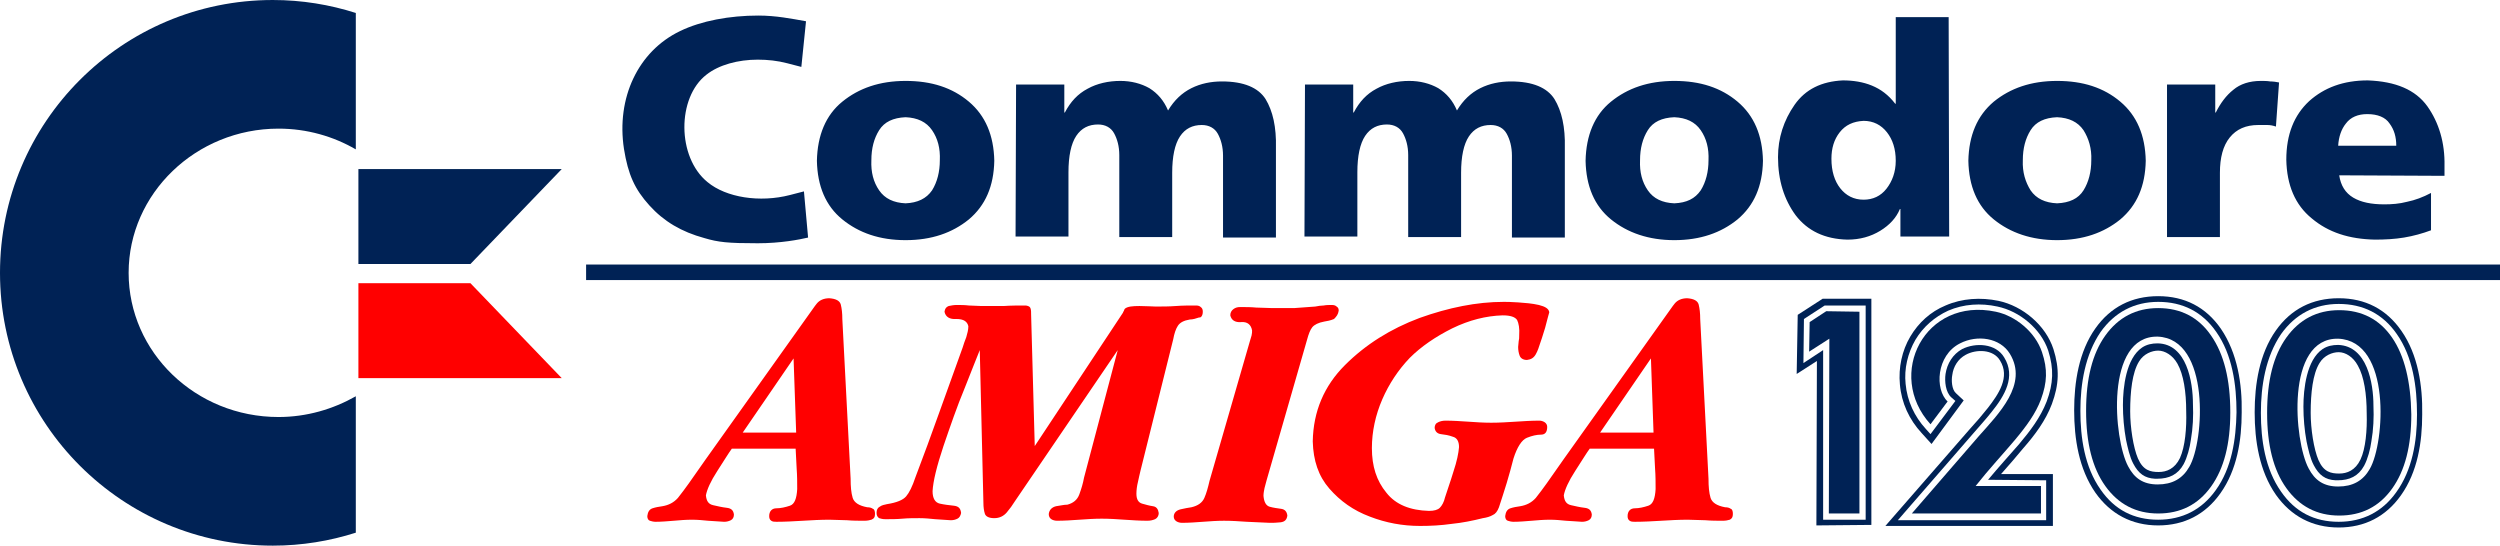
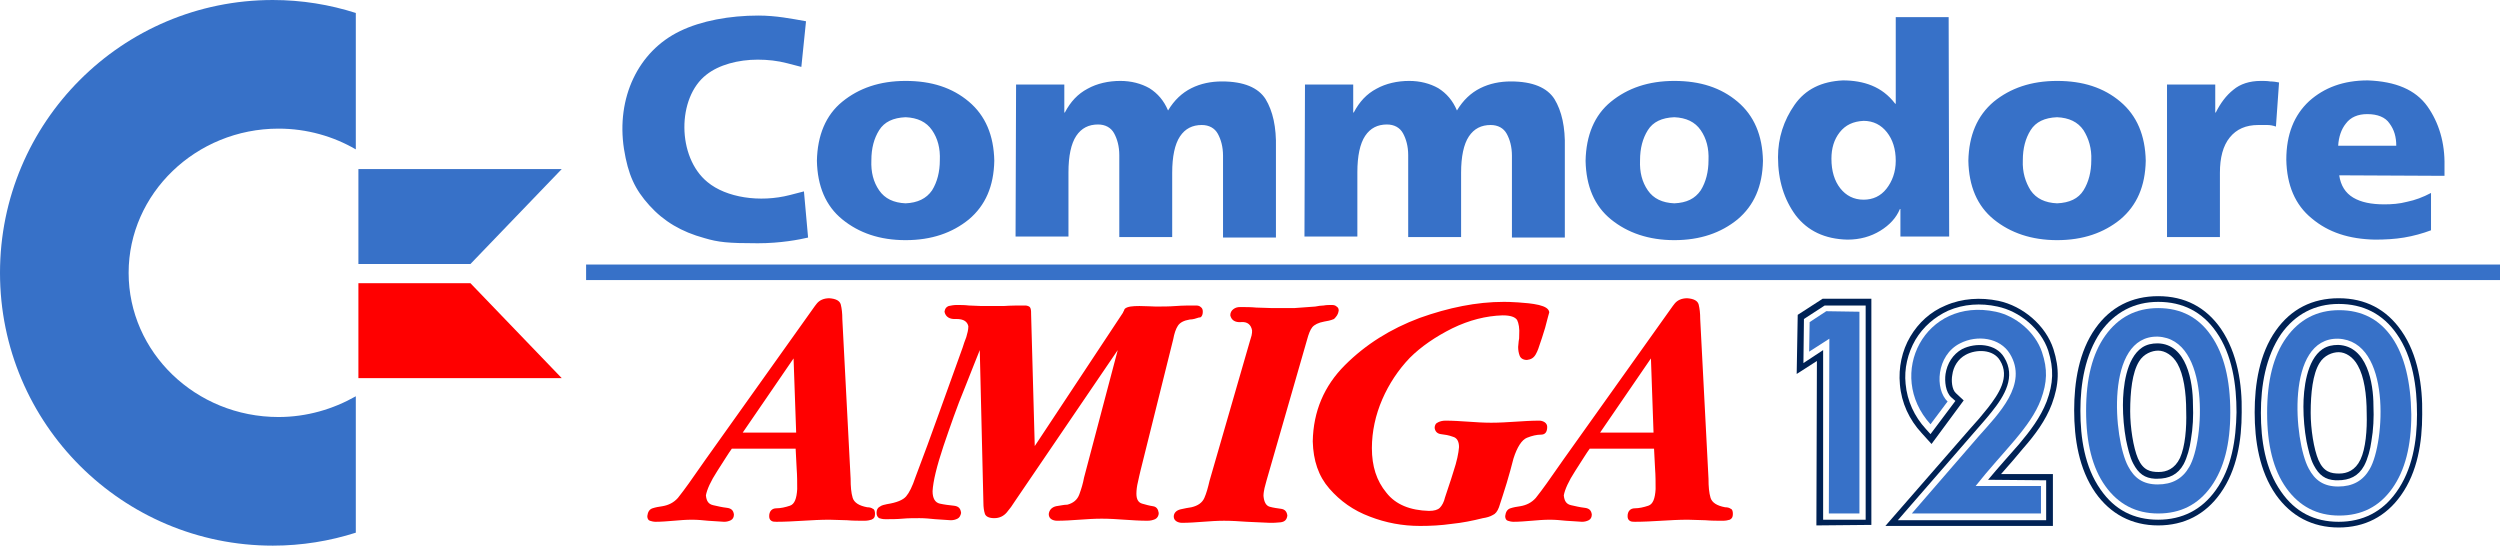
<svg xmlns="http://www.w3.org/2000/svg" viewBox="-64 344.8 601.131 131.201" xml:space="preserve" width="601.131" height="131.201">
-   <path d="M-11.4 344.8c-29.1 0-52.6 23.6-52.6 52.6 0 29.1 23.6 52.6 52.6 52.6 5.6 0 11-.9 16-2.5v-26.3c-4.4 2.5-9.5 4-14.9 4-16 0-28.9-12.5-28.9-27.8s13-27.8 28.9-27.8c5.5 0 10.6 1.5 14.9 4v-26.3c-5-1.6-10.4-2.5-16-2.5zM26.7 395.7H5.1v-18.3h39.2z" style="fill:#025" transform="matrix(1.24716 0 0 1.24716 15.818 -85.22)" />
+   <path d="M-11.4 344.8c-29.1 0-52.6 23.6-52.6 52.6 0 29.1 23.6 52.6 52.6 52.6 5.6 0 11-.9 16-2.5v-26.3c-4.4 2.5-9.5 4-14.9 4-16 0-28.9-12.5-28.9-27.8s13-27.8 28.9-27.8c5.5 0 10.6 1.5 14.9 4v-26.3c-5-1.6-10.4-2.5-16-2.5zM26.7 395.7H5.1v-18.3h39.2z" style="fill:#3771c8" transform="matrix(1.24716 0 0 1.24716 15.818 -85.22)" />
  <path style="fill:red" d="M26.7 399.4H5.1v18.3h39.2z" transform="matrix(1.24716 0 0 1.24716 15.818 -85.22)" />
-   <path d="M110.6 391.1c5 0 9-1.4 12.2-4 3.2-2.7 4.8-6.4 4.9-11.3-.1-4.9-1.7-8.7-4.9-11.4-3.2-2.7-7.2-4-12.2-4-5 0-9 1.4-12.2 4-3.2 2.6-4.8 6.5-4.9 11.4.1 4.9 1.7 8.7 4.9 11.3 3.2 2.6 7.2 4 12.2 4zm0-7.1c-2.3-.1-4-.9-5.1-2.5-1.1-1.6-1.6-3.5-1.5-5.8 0-2.3.5-4.2 1.5-5.8 1-1.6 2.7-2.4 5.1-2.5 2.3.1 4 .9 5.1 2.5 1.1 1.6 1.6 3.5 1.5 5.8 0 2.2-.5 4.2-1.5 5.8-1.1 1.6-2.8 2.4-5.1 2.5zM131.8 390.4H142V378c0-3.1.5-5.5 1.5-7s2.4-2.2 4.2-2.2c1.4 0 2.5.6 3.1 1.7.6 1.1 1 2.5 1 4.2v15.8H162v-12.4c0-3.1.5-5.5 1.5-7s2.4-2.2 4.2-2.2c1.4 0 2.5.6 3.1 1.7.6 1.1 1 2.5 1 4.2v15.8H182v-17.3c.1-4-.6-7.1-2-9.4-1.4-2.2-4.2-3.4-8.4-3.4-2.1 0-4.1.4-5.9 1.3-1.8.9-3.3 2.3-4.5 4.3-.8-1.9-2-3.3-3.6-4.3-1.6-.9-3.5-1.4-5.6-1.4-2.3 0-4.5.5-6.3 1.5-1.9 1-3.3 2.5-4.4 4.6h-.1v-5.4h-9.3zM187.5 390.4h10.2V378c0-3.1.5-5.5 1.5-7s2.4-2.2 4.2-2.2c1.4 0 2.5.6 3.1 1.7.6 1.1 1 2.5 1 4.2v15.8h10.2v-12.4c0-3.1.5-5.5 1.5-7s2.4-2.2 4.2-2.2c1.4 0 2.5.6 3.1 1.7.6 1.1 1 2.5 1 4.2v15.8h10.2v-17.3c.1-4-.6-7.1-2-9.4-1.4-2.2-4.2-3.4-8.4-3.4-2.1 0-4.1.4-5.9 1.3-1.8.9-3.3 2.3-4.5 4.3-.8-1.9-2-3.3-3.6-4.3-1.6-.9-3.5-1.4-5.6-1.4-2.3 0-4.5.5-6.3 1.5-1.9 1-3.3 2.5-4.4 4.6h-.1v-5.4h-9.3zM258.8 391.1c5 0 9-1.4 12.2-4 3.2-2.7 4.8-6.4 4.9-11.3-.1-4.9-1.7-8.7-4.9-11.4-3.2-2.7-7.2-4-12.2-4-5 0-9 1.4-12.2 4-3.2 2.6-4.8 6.5-4.9 11.4.1 4.9 1.7 8.7 4.9 11.3 3.2 2.6 7.3 4 12.2 4zm0-7.1c-2.3-.1-4-.9-5.1-2.5-1.1-1.6-1.6-3.5-1.5-5.8 0-2.3.5-4.2 1.5-5.8 1-1.6 2.7-2.4 5.1-2.5 2.3.1 4 .9 5.1 2.5 1.1 1.6 1.6 3.5 1.5 5.8 0 2.2-.5 4.2-1.5 5.8-1.1 1.6-2.7 2.4-5.1 2.5zM311.7 348.1h-10.2v16.7h-.1c-1.3-1.7-2.8-2.8-4.5-3.5-1.7-.7-3.6-1-5.6-1-4.1.2-7.2 1.7-9.3 4.7-2.1 3-3.2 6.4-3.2 10.1 0 4.5 1.2 8.2 3.4 11.2 2.3 3 5.6 4.6 10 4.7 2.4 0 4.5-.6 6.3-1.7 1.8-1.1 3.1-2.5 3.8-4.2h.1v5.3h9.4zm-22.6 27.3c0-2 .5-3.7 1.6-5.1 1.1-1.4 2.6-2.1 4.6-2.2 1.9 0 3.4.8 4.5 2.2 1.1 1.4 1.7 3.2 1.7 5.5 0 2.2-.7 4-1.8 5.4-1.1 1.4-2.6 2.1-4.4 2.1-1.9 0-3.4-.8-4.5-2.2-1.1-1.4-1.7-3.3-1.7-5.7zM332.6 391.1c5 0 9-1.4 12.2-4 3.2-2.7 4.8-6.4 4.9-11.3-.1-4.9-1.7-8.7-4.9-11.4-3.2-2.7-7.2-4-12.2-4-5 0-9 1.4-12.2 4-3.2 2.7-4.8 6.5-4.9 11.4.1 4.9 1.7 8.7 4.9 11.3 3.2 2.6 7.3 4 12.2 4zm0-7.1c-2.3-.1-4-.9-5.1-2.5-1-1.6-1.6-3.5-1.5-5.8 0-2.3.5-4.2 1.5-5.8 1-1.6 2.7-2.4 5.1-2.5 2.3.1 4 .9 5.1 2.5 1 1.6 1.6 3.5 1.5 5.8 0 2.2-.5 4.2-1.5 5.8-1 1.6-2.7 2.4-5.1 2.5zM375.4 360.7c-.5-.1-1.1-.2-1.7-.2-.6-.1-1.2-.1-1.8-.1-2.2 0-4 .6-5.3 1.7-1.4 1.1-2.5 2.6-3.4 4.4h-.1v-5.4h-9.3v29.4H364v-12.4c0-2.9.6-5.2 1.9-6.8 1.3-1.6 3.1-2.4 5.5-2.4h1.7c.6 0 1.1.1 1.7.3zM407.3 378.7v-1.9c.1-4.5-1.1-8.4-3.3-11.5-2.3-3.2-6.1-4.8-11.5-5-4.7 0-8.4 1.4-11.3 4-2.9 2.7-4.4 6.4-4.4 11.3.1 4.9 1.7 8.7 4.9 11.3 3.2 2.7 7.2 4 12.2 4.1 1.9 0 3.8-.1 5.6-.4 1.8-.3 3.6-.8 5.2-1.4V382c-1.5.8-3.1 1.4-4.6 1.7-1.5.4-3 .5-4.4.5-2.5 0-4.5-.4-6-1.3s-2.4-2.3-2.7-4.3zm-20.5-5.8c.1-1.7.6-3.2 1.5-4.3.9-1.2 2.3-1.8 4.1-1.8 2 0 3.5.6 4.3 1.8.9 1.2 1.3 2.6 1.3 4.3zM71.8 390.7c-4.4-1.2-7.8-3.2-10.6-6.3-2.8-3.1-4.1-5.9-4.9-10.9-1.5-9.8 2.7-18.8 10.8-22.7 4.1-2 9.6-3 15.1-3 3.4 0 6.4.6 9.2 1.1l-.9 8.8s-.7-.2-2.7-.7c-1.9-.5-3.8-.7-5.7-.7-3.8 0-7.5 1-9.9 2.9-5.7 4.4-5.7 15.9.2 20.7 3.6 3 10.1 4 15.9 2.5l2.7-.7.8 8.9c-1.7.4-5.3 1.1-9.7 1.1-5.8 0-7.6-.2-10.3-1zM49 395.8h369v3H49z" style="fill:#025" transform="matrix(1.24716 0 0 1.24716 15.818 -85.22)" />
+   <path d="M110.6 391.1c5 0 9-1.4 12.2-4 3.2-2.7 4.8-6.4 4.9-11.3-.1-4.9-1.7-8.7-4.9-11.4-3.2-2.7-7.2-4-12.2-4-5 0-9 1.4-12.2 4-3.2 2.6-4.8 6.5-4.9 11.4.1 4.9 1.7 8.7 4.9 11.3 3.2 2.6 7.2 4 12.2 4zm0-7.1c-2.3-.1-4-.9-5.1-2.5-1.1-1.6-1.6-3.5-1.5-5.8 0-2.3.5-4.2 1.5-5.8 1-1.6 2.7-2.4 5.1-2.5 2.3.1 4 .9 5.1 2.5 1.1 1.6 1.6 3.5 1.5 5.8 0 2.2-.5 4.2-1.5 5.8-1.1 1.6-2.8 2.4-5.1 2.5zM131.8 390.4H142V378c0-3.1.5-5.5 1.5-7s2.4-2.2 4.2-2.2c1.4 0 2.5.6 3.1 1.7.6 1.1 1 2.5 1 4.2v15.8H162v-12.4c0-3.1.5-5.5 1.5-7s2.4-2.2 4.2-2.2c1.4 0 2.5.6 3.1 1.7.6 1.1 1 2.5 1 4.2v15.8H182v-17.3c.1-4-.6-7.1-2-9.4-1.4-2.2-4.2-3.4-8.4-3.4-2.1 0-4.1.4-5.9 1.3-1.8.9-3.3 2.3-4.5 4.3-.8-1.9-2-3.3-3.6-4.3-1.6-.9-3.5-1.4-5.6-1.4-2.3 0-4.5.5-6.3 1.5-1.9 1-3.3 2.5-4.4 4.6h-.1v-5.4h-9.3zM187.5 390.4h10.2V378c0-3.1.5-5.5 1.5-7s2.4-2.2 4.2-2.2c1.4 0 2.5.6 3.1 1.7.6 1.1 1 2.5 1 4.2v15.8h10.2v-12.4c0-3.1.5-5.5 1.5-7s2.4-2.2 4.2-2.2c1.4 0 2.5.6 3.1 1.7.6 1.1 1 2.5 1 4.2v15.8h10.2v-17.3c.1-4-.6-7.1-2-9.4-1.4-2.2-4.2-3.4-8.4-3.4-2.1 0-4.1.4-5.9 1.3-1.8.9-3.3 2.3-4.5 4.3-.8-1.9-2-3.3-3.6-4.3-1.6-.9-3.5-1.4-5.6-1.4-2.3 0-4.5.5-6.3 1.5-1.9 1-3.3 2.5-4.4 4.6h-.1v-5.4h-9.3zM258.8 391.1c5 0 9-1.4 12.2-4 3.2-2.7 4.8-6.4 4.9-11.3-.1-4.9-1.7-8.7-4.9-11.4-3.2-2.7-7.2-4-12.2-4-5 0-9 1.4-12.2 4-3.2 2.6-4.8 6.5-4.9 11.4.1 4.9 1.7 8.7 4.9 11.3 3.2 2.6 7.3 4 12.2 4zm0-7.1c-2.3-.1-4-.9-5.1-2.5-1.1-1.6-1.6-3.5-1.5-5.8 0-2.3.5-4.2 1.5-5.8 1-1.6 2.7-2.4 5.1-2.5 2.3.1 4 .9 5.1 2.5 1.1 1.6 1.6 3.5 1.5 5.8 0 2.2-.5 4.2-1.5 5.8-1.1 1.6-2.7 2.4-5.1 2.5zM311.7 348.1h-10.2v16.7h-.1c-1.3-1.7-2.8-2.8-4.5-3.5-1.7-.7-3.6-1-5.6-1-4.1.2-7.2 1.7-9.3 4.7-2.1 3-3.2 6.4-3.2 10.1 0 4.5 1.2 8.2 3.4 11.2 2.3 3 5.6 4.6 10 4.7 2.4 0 4.5-.6 6.3-1.7 1.8-1.1 3.1-2.5 3.8-4.2h.1v5.3h9.4zm-22.6 27.3c0-2 .5-3.7 1.6-5.1 1.1-1.4 2.6-2.1 4.6-2.2 1.9 0 3.4.8 4.5 2.2 1.1 1.4 1.7 3.2 1.7 5.5 0 2.2-.7 4-1.8 5.4-1.1 1.4-2.6 2.1-4.4 2.1-1.9 0-3.4-.8-4.5-2.2-1.1-1.4-1.7-3.3-1.7-5.7zM332.6 391.1c5 0 9-1.4 12.2-4 3.2-2.7 4.8-6.4 4.9-11.3-.1-4.9-1.7-8.7-4.9-11.4-3.2-2.7-7.2-4-12.2-4-5 0-9 1.4-12.2 4-3.2 2.7-4.8 6.5-4.9 11.4.1 4.9 1.7 8.7 4.9 11.3 3.2 2.6 7.3 4 12.2 4zm0-7.1c-2.3-.1-4-.9-5.1-2.5-1-1.6-1.6-3.5-1.5-5.8 0-2.3.5-4.2 1.5-5.8 1-1.6 2.7-2.4 5.1-2.5 2.3.1 4 .9 5.1 2.5 1 1.6 1.6 3.5 1.5 5.8 0 2.2-.5 4.2-1.5 5.8-1 1.6-2.7 2.4-5.1 2.5zM375.4 360.7c-.5-.1-1.1-.2-1.7-.2-.6-.1-1.2-.1-1.8-.1-2.2 0-4 .6-5.3 1.7-1.4 1.1-2.5 2.6-3.4 4.4h-.1v-5.4h-9.3v29.4H364v-12.4c0-2.9.6-5.2 1.9-6.8 1.3-1.6 3.1-2.4 5.5-2.4h1.7c.6 0 1.1.1 1.7.3zM407.3 378.7v-1.9c.1-4.5-1.1-8.4-3.3-11.5-2.3-3.2-6.1-4.8-11.5-5-4.7 0-8.4 1.4-11.3 4-2.9 2.7-4.4 6.4-4.4 11.3.1 4.9 1.7 8.7 4.9 11.3 3.2 2.7 7.2 4 12.2 4.1 1.9 0 3.8-.1 5.6-.4 1.8-.3 3.6-.8 5.2-1.4V382c-1.5.8-3.1 1.4-4.6 1.7-1.5.4-3 .5-4.4.5-2.5 0-4.5-.4-6-1.3s-2.4-2.3-2.7-4.3zm-20.5-5.8c.1-1.7.6-3.2 1.5-4.3.9-1.2 2.3-1.8 4.1-1.8 2 0 3.5.6 4.3 1.8.9 1.2 1.3 2.6 1.3 4.3zM71.8 390.7c-4.4-1.2-7.8-3.2-10.6-6.3-2.8-3.1-4.1-5.9-4.9-10.9-1.5-9.8 2.7-18.8 10.8-22.7 4.1-2 9.6-3 15.1-3 3.4 0 6.4.6 9.2 1.1l-.9 8.8s-.7-.2-2.7-.7c-1.9-.5-3.8-.7-5.7-.7-3.8 0-7.5 1-9.9 2.9-5.7 4.4-5.7 15.9.2 20.7 3.6 3 10.1 4 15.9 2.5l2.7-.7.8 8.9c-1.7.4-5.3 1.1-9.7 1.1-5.8 0-7.6-.2-10.3-1zM49 395.8h369v3H49z" style="fill:#3771c8" transform="matrix(1.24716 0 0 1.24716 15.818 -85.22)" />
  <path d="M104.7 443.9c0-.5-.1-.9-.4-1-.3-.2-.6-.3-1.1-.3-1.6-.3-2.5-.9-2.8-1.8-.3-1-.4-2.2-.4-3.7l-1.6-30.8c0-1.1-.1-2-.3-2.8-.2-.7-.9-1.1-2.2-1.2-1.1 0-1.9.4-2.4 1s-1 1.4-1.6 2.2l-19.8 27.8-3.3 4.7c-.7 1-1.4 1.9-2.1 2.8-.8.9-1.8 1.4-3 1.6-.7.1-1.3.2-1.9.4-.6.2-.9.7-1 1.5 0 .5.2.8.5.9.3.1.7.2 1.1.2 1.1 0 2.3-.1 3.5-.2 1.2-.1 2.3-.2 3.5-.2 1.1 0 2.1.1 3.1.2s2.1.1 3.1.2c.5 0 .9-.1 1.3-.3.4-.2.6-.6.6-1.1-.1-.8-.5-1.2-1.4-1.3-.9-.1-1.7-.3-2.6-.5-.9-.2-1.3-.8-1.4-1.9.2-1.1.9-2.7 2.2-4.7 1.3-2 2.2-3.5 2.8-4.3h12.3c.1 1.3.1 2.6.2 3.9.1 1.3.1 2.6.1 3.9-.1 1.8-.5 2.9-1.4 3.2-.9.3-1.8.5-2.6.5-.9 0-1.4.6-1.4 1.5 0 .4.1.7.4.9.3.2.6.2 1 .2 1.7 0 3.4-.1 5.1-.2 1.7-.1 3.4-.2 5.1-.2 1.1 0 2.3.1 3.4.1 1.1.1 2.3.1 3.4.1.5 0 1-.1 1.3-.2.5-.2.7-.5.7-1.1zm-15.2-15.7H79.2l9.8-14.3ZM194.1 404.7c0-.4-.1-.6-.4-.8-.2-.2-.5-.3-.9-.3-.6 0-1.1 0-1.6.1-.5 0-1.1.1-1.6.2-1.4.1-2.7.2-4.1.3h-4.2c-1 0-2-.1-3.1-.1-1-.1-2-.1-3.1-.1-.5 0-.9.1-1.3.4-.4.3-.6.7-.6 1.2.2.9.9 1.4 2.1 1.3 1.2-.1 1.9.5 2.1 1.6 0 .3 0 .6-.1 1-.1.3-.2.6-.3 1l-7.8 27c-.3 1.3-.6 2.4-1 3.3-.4.9-1.2 1.5-2.5 1.8-.6.1-1.3.2-2.1.4s-1.3.7-1.3 1.4c0 .4.2.7.5.9.3.2.7.3 1.1.3 1.3 0 2.7-.1 4-.2 1.4-.1 2.7-.2 4.1-.2 1.5 0 2.9.1 4.4.2 1.5.1 2.9.1 4.4.2.6 0 1.3 0 2.1-.1s1.2-.5 1.3-1.3c-.1-.8-.5-1.2-1.2-1.3-.7-.1-1.5-.2-2.2-.4-.7-.2-1.1-.9-1.2-2.1 0-.5.1-1 .2-1.5s.3-1 .4-1.5l7.8-27.1c.3-1.1.6-1.9 1-2.4s1.2-.9 2.3-1.1c.6-.1 1.2-.2 1.9-.5.5-.5.8-.9.9-1.6zM234.7 405c-.1-.7-.8-1.1-2-1.4-1.3-.3-2.6-.4-4-.5-1.4-.1-2.3-.1-2.8-.1-5.2 0-10.6 1.1-16.2 3.1-5.6 2.1-10.4 5.1-14.4 9.1s-6.1 8.9-6.2 14.7c.1 3.7 1.1 6.7 3.2 9.1 2.1 2.4 4.6 4.2 7.8 5.4 3.1 1.2 6.3 1.8 9.7 1.8 2 0 4-.1 6.1-.4 2-.2 4-.6 6-1.1.7-.1 1.4-.3 1.9-.6.5-.2.9-.7 1.2-1.5.5-1.5 1-3.1 1.5-4.7s.9-3.2 1.3-4.7c.7-2.2 1.6-3.6 2.6-4 1-.4 1.9-.6 2.7-.6.8 0 1.2-.5 1.2-1.5 0-.4-.2-.7-.5-.9-.3-.2-.7-.3-1-.3-1.5 0-3.1.1-4.6.2-1.6.1-3.1.2-4.7.2-1.5 0-3-.1-4.4-.2-1.5-.1-3-.2-4.4-.2-.5 0-1 .1-1.4.3-.5.2-.7.6-.7 1.1.1.7.5 1.1 1.2 1.2.8.1 1.5.2 2.3.5.8.2 1.2.9 1.2 2-.1 1.2-.4 2.7-1.1 4.8-.6 2-1.2 3.6-1.6 4.9-.2.9-.6 1.6-1 2-.4.4-1.1.6-2.1.6-3.6-.1-6.4-1.2-8.2-3.5-1.9-2.3-2.8-5.1-2.8-8.6 0-3.2.7-6.4 2-9.4s3.1-5.7 5.3-8c2.2-2.2 5-4.1 8.2-5.7 3.3-1.6 6.5-2.4 9.7-2.5 1.5 0 2.4.3 2.8.9.3.6.5 1.6.4 3 0 .4 0 .7-.1 1.1 0 .4-.1.7-.1 1.1 0 .6.1 1.2.3 1.7.2.5.7.8 1.4.8.8-.1 1.3-.4 1.7-1.1.4-.7.6-1.4.8-2 .2-.5.5-1.5 1-3.1.4-1.6.7-2.6.8-3zM270.1 443.9c0-.5-.1-.9-.4-1-.3-.2-.6-.3-1.1-.3-1.6-.3-2.5-.9-2.8-1.8-.3-1-.4-2.2-.4-3.7l-1.6-30.8c0-1.1-.1-2-.3-2.8-.2-.7-.9-1.1-2.2-1.2-1.1 0-1.9.4-2.4 1s-1 1.4-1.6 2.2l-19.8 27.8-3.3 4.7c-.7 1-1.4 1.9-2.1 2.8-.8.9-1.8 1.4-3 1.6-.7.1-1.3.2-1.9.4-.6.2-.9.7-1 1.5 0 .5.2.8.5.9.3.1.7.2 1.1.2 1.1 0 2.3-.1 3.5-.2 1.2-.1 2.3-.2 3.5-.2 1.1 0 2.1.1 3.1.2 1.1.1 2.1.1 3.1.2.5 0 .9-.1 1.3-.3.4-.2.6-.6.6-1.1-.1-.8-.5-1.2-1.4-1.3-.9-.1-1.7-.3-2.6-.5-.9-.2-1.3-.8-1.4-1.9.2-1.1.9-2.7 2.2-4.7 1.3-2 2.2-3.5 2.8-4.3h12.4c.1 1.3.1 2.6.2 3.9.1 1.3.1 2.6.1 3.9-.1 1.8-.5 2.9-1.4 3.2-.9.3-1.8.5-2.6.5-.9 0-1.4.6-1.4 1.5 0 .4.1.7.4.9.3.2.6.2 1 .2 1.7 0 3.4-.1 5.1-.2 1.7-.1 3.4-.2 5.1-.2 1.1 0 2.3.1 3.4.1 1.1.1 2.3.1 3.4.1.5 0 1-.1 1.3-.2.4-.2.6-.5.6-1.1zm-15.3-15.7h-10.3l9.8-14.3zM167.9 404.9c0-.4-.1-.7-.4-.9-.2-.2-.5-.3-.9-.3-1.3 0-2.6 0-3.9.1-1.3.1-2.6.1-3.9.1-.7 0-1.7-.1-3.1-.1-1.4 0-2.3.1-2.8.5-.1.1-.2.3-.2.4-.1.2-.2.3-.2.4l-17 25.7-.7-25.3c0-.5 0-.9-.1-1.2-.1-.4-.4-.5-.9-.6-1.4 0-2.9 0-4.3.1h-4.3c-.8 0-1.6-.1-2.4-.1-.8-.1-1.6-.1-2.4-.1-.5 0-1 .1-1.5.2-.5.2-.7.5-.8 1.1.2 1 1 1.5 2.3 1.4 1.4 0 2.1.5 2.3 1.4 0 .7-.2 1.4-.4 2.1-.3.7-.5 1.4-.7 2-1.5 4.2-3 8.3-4.5 12.5-1.5 4.2-3 8.3-4.6 12.5-.6 1.8-1.2 3-1.8 3.7-.6.7-1.8 1.2-3.7 1.5-.5.1-1 .2-1.4.5-.4.2-.6.6-.6 1.2 0 .5.2.8.5 1 .3.1.7.2 1.2.2 1.1 0 2.2 0 3.3-.1 1.1-.1 2.2-.1 3.3-.1 1 0 2 .1 3 .2s2 .1 3 .2c.5 0 .9-.1 1.3-.3.4-.2.6-.6.7-1.1-.1-.9-.5-1.3-1.4-1.4-.9-.1-1.8-.2-2.7-.4-.9-.2-1.4-1-1.4-2.4.1-1.9.8-4.8 2.1-8.7 1.3-3.8 2.6-7.6 4.1-11.2 1.4-3.6 2.4-6 2.9-7.3l.7 29.4c0 .9.1 1.6.3 2.2.2.5.8.8 1.8.8s1.8-.4 2.4-1.1c.6-.7 1.1-1.4 1.6-2.2l19.8-29.1-6.5 24.6c-.2 1.1-.5 2.1-.9 3.2s-1.2 1.7-2.3 2c-.7 0-1.4.2-2.2.3-.8.2-1.3.7-1.4 1.5 0 .5.2.8.5 1 .3.2.7.3 1.1.3 1.4 0 2.9-.1 4.3-.2s2.9-.2 4.3-.2c1.5 0 3 .1 4.4.2 1.5.1 3 .2 4.4.2.6 0 1-.1 1.5-.3.4-.2.7-.6.7-1.2-.1-.7-.4-1.2-1.1-1.3-.7-.1-1.4-.3-2.1-.5-.7-.2-1.1-.8-1.1-1.9 0-.7.1-1.5.3-2.3.2-.8.3-1.5.5-2.2l6.3-25.3c.2-1.1.5-2 .9-2.6.4-.6 1.1-1 2.3-1.2.6 0 1.2-.2 1.8-.4.3.1.7-.3.7-1.1z" style="fill:red" transform="matrix(1.24716 0 0 1.24716 15.818 -85.22)" />
  <path d="m286.3 414.4-3.9 2.5.2-11.4 4.8-3.1h9.4V446l-10.6.1zm1.2-2.1V445h8.2v-41.3h-7.9l-4 2.6-.1 8.5z" style="fill:#025" transform="matrix(1.24716 0 0 1.24716 15.818 -85.22)" />
-   <path style="fill:#025" d="m284.9 406.9 3.2-2.1 6.4.1v38.9h-5.9l.1-33.7-3.9 2.5zM321.8 436.2h10v10h-32.3l16.3-18.7c1.2-1.3 2.4-2.7 3.5-4.1 2-2.6 4.3-5.9 2.3-9.1-1.3-2.2-4.6-2.2-6.6-1.1-1.5.8-2.4 2.3-2.6 3.9-.2 1-.1 2.8.7 3.5l1.5 1.4-6.2 8.4-1.9-2.1c-2.4-2.6-3.9-5.8-4.2-9.4-.3-3.2.4-6.5 2-9.2 1.6-2.7 3.9-4.8 6.8-6 3.2-1.4 6.8-1.6 10.2-.9 4.7 1 9.1 4.7 10.6 9.3 1.2 3.8 1.1 6.8-.3 10.6-1.2 3.2-3.3 6-5.5 8.5-1.3 1.6-2.8 3.3-4.3 5zm-2.5 1.1c2-2.4 4-4.6 6-6.9 2.1-2.5 4.1-5.1 5.3-8.2 1.3-3.5 1.4-6.3.3-9.8-1.4-4.2-5.5-7.6-9.8-8.5-3.2-.7-6.5-.5-9.5.8-2.6 1.2-4.8 3.1-6.3 5.6-1.5 2.6-2.2 5.6-1.9 8.5.3 3.3 1.7 6.3 3.9 8.7l.9 1 4.8-6.4-.8-.7c-1.1-1-1.3-3.1-1.1-4.5.3-2 1.4-3.8 3.2-4.8 2.6-1.3 6.5-1.1 8.1 1.6 2.3 3.7.1 7.4-2.4 10.5-1.1 1.4-2.3 2.7-3.5 4.1l-14.6 16.8h28.6v-7.7z" transform="matrix(1.24716 0 0 1.24716 15.818 -85.22)" />
-   <path d="M329.5 443.8h-24.9l12.9-14.9c3.8-4.3 9.6-10 6-15.9-1.9-3.1-6.3-3.7-9.6-2-4.6 2.3-4.9 8.9-2.4 11.2l-3.3 4.4c-8.7-9.6-1.1-24.6 12.6-21.7 3.8.8 7.6 3.9 8.9 7.8 1.1 3.3 1 5.8-.2 9.1-2 5.4-7.3 10-12.6 16.7h12.6z" style="fill:#025" transform="matrix(1.24716 0 0 1.24716 15.818 -85.22)" />
+   <path style="fill:#3771c8" d="m284.9 406.9 3.2-2.1 6.4.1v38.9h-5.9l.1-33.7-3.9 2.5z" transform="matrix(1.24716 0 0 1.24716 15.818 -85.22)" />
+   <path d="M321.8 436.2h10v10h-32.3l16.3-18.7c1.2-1.3 2.4-2.7 3.5-4.1 2-2.6 4.3-5.9 2.3-9.1-1.3-2.2-4.6-2.2-6.6-1.1-1.5.8-2.4 2.3-2.6 3.9-.2 1-.1 2.8.7 3.5l1.5 1.4-6.2 8.4-1.9-2.1c-2.4-2.6-3.9-5.8-4.2-9.4-.3-3.2.4-6.5 2-9.2 1.6-2.7 3.9-4.8 6.8-6 3.2-1.4 6.8-1.6 10.2-.9 4.7 1 9.1 4.7 10.6 9.3 1.2 3.8 1.1 6.8-.3 10.6-1.2 3.2-3.3 6-5.5 8.5-1.3 1.6-2.8 3.3-4.3 5zm-2.5 1.1c2-2.4 4-4.6 6-6.9 2.1-2.5 4.1-5.1 5.3-8.2 1.3-3.5 1.4-6.3.3-9.8-1.4-4.2-5.5-7.6-9.8-8.5-3.2-.7-6.5-.5-9.5.8-2.6 1.2-4.8 3.1-6.3 5.6-1.5 2.6-2.2 5.6-1.9 8.5.3 3.3 1.7 6.3 3.9 8.7l.9 1 4.8-6.4-.8-.7c-1.1-1-1.3-3.1-1.1-4.5.3-2 1.4-3.8 3.2-4.8 2.6-1.3 6.5-1.1 8.1 1.6 2.3 3.7.1 7.4-2.4 10.5-1.1 1.4-2.3 2.7-3.5 4.1l-14.6 16.8h28.6v-7.7z" style="fill:#025" transform="matrix(1.24716 0 0 1.24716 15.818 -85.22)" />
+   <path d="M329.5 443.8h-24.9l12.9-14.9c3.8-4.3 9.6-10 6-15.9-1.9-3.1-6.3-3.7-9.6-2-4.6 2.3-4.9 8.9-2.4 11.2l-3.3 4.4c-8.7-9.6-1.1-24.6 12.6-21.7 3.8.8 7.6 3.9 8.9 7.8 1.1 3.3 1 5.8-.2 9.1-2 5.4-7.3 10-12.6 16.7h12.6z" style="fill:#3771c8" transform="matrix(1.24716 0 0 1.24716 15.818 -85.22)" />
  <path d="M352 409.8c-10.2-.3-8.5 19.7-5.7 25 1.2 2.3 2.9 3.5 5.7 3.5 2.8 0 4.8-1.1 6.1-3.4 2.9-5 4.1-24.8-6.1-25.1zm6.5 19.8c-.2 1.4-.7 3.4-1.4 4.7-1.1 2-2.8 2.8-5.1 2.8h-.4c-2-.1-3.2-1-4.2-2.9-.7-1.3-1.1-3.2-1.4-4.6-.4-2.2-.6-4.5-.6-6.7 0-3.4.6-9 3.7-11.1.9-.6 1.9-.8 3-.8 5.6.2 6.8 7.4 7 11.8 0 2.2-.2 4.6-.6 6.8z" style="fill:none" transform="matrix(1.24716 0 0 1.24716 15.818 -85.22)" />
  <path d="M363.3 408.9c-2.7-3.9-6.5-5.8-11.2-5.8-4.7 0-8.4 1.9-11.1 5.8-3.1 4.3-3.9 9.9-3.9 15.2 0 5.2.9 10.8 3.9 15.2 2.7 3.8 6.5 5.8 11.1 5.8 4.7 0 8.4-1.9 11.1-5.7 3.1-4.3 3.9-9.8 3.9-14.9 0-5.4-.8-11.2-3.8-15.6zm-1 29.7c-2.5 3.5-5.9 5.2-10.2 5.2-4.3 0-7.7-1.8-10.2-5.3-2.5-3.5-3.7-8.4-3.7-14.5s1.2-11 3.7-14.5 5.9-5.3 10.2-5.3c4.4 0 7.8 1.8 10.2 5.3 2.4 3.5 3.6 8.5 3.6 14.8.1 6.1-1.2 10.9-3.6 14.3z" style="fill:none" transform="matrix(1.24716 0 0 1.24716 15.818 -85.22)" />
  <path d="M352 411c-1.1 0-2.1.2-3 .8-3.1 2.1-3.7 7.7-3.7 11.1 0 2.2.2 4.5.6 6.7.3 1.4.7 3.3 1.4 4.6 1 1.9 2.2 2.8 4.2 2.9h.4c2.3 0 4-.8 5.1-2.8.7-1.3 1.2-3.2 1.4-4.7.4-2.3.5-4.6.4-6.9 0-4.3-1.2-11.6-6.8-11.7zm4.3 22.1c-1 2.1-2.6 2.7-4.1 2.7-1.6 0-3-.3-4-2.6-.9-2.1-1.5-6-1.5-9.1 0-3.8.4-7.5 1.7-9.6.9-1.5 2.5-2.1 3.7-2.1 1.3 0 2.8.9 3.7 2.5 1.2 2.1 1.7 5.5 1.7 9.2.1 3.2-.2 6.8-1.2 9z" style="fill:#025" transform="matrix(1.24716 0 0 1.24716 15.818 -85.22)" />
  <path d="M364.2 408.2c-2.9-4.2-7-6.3-12.1-6.3s-9.2 2.1-12.1 6.2c-3.2 4.5-4.1 10.4-4.1 15.8 0 5.5.9 11.3 4.1 15.9 2.9 4.1 7 6.3 12.1 6.3 5 0 9.1-2.1 12-6.2 3.2-4.5 4.1-10.2 4.1-15.6.1-5.4-.8-11.4-4-16.1zm-1 31.1c-2.7 3.8-6.5 5.7-11.1 5.7-4.7 0-8.4-1.9-11.1-5.8-3.1-4.4-3.9-10-3.9-15.2 0-5.2.9-10.8 3.9-15.2 2.7-3.8 6.5-5.8 11.1-5.8 4.7 0 8.5 1.9 11.2 5.8 3.1 4.4 3.9 10.2 3.9 15.5-.1 5.2-.9 10.7-4 15z" style="fill:#025" transform="matrix(1.24716 0 0 1.24716 15.818 -85.22)" />
-   <path d="M362.3 409.5c-2.4-3.5-5.8-5.3-10.2-5.3-4.3 0-7.7 1.8-10.2 5.3-2.5 3.5-3.7 8.3-3.7 14.5 0 6.2 1.2 11 3.7 14.5s5.9 5.3 10.2 5.3c4.3 0 7.7-1.7 10.2-5.2 2.5-3.5 3.7-8.2 3.7-14.3 0-6.3-1.2-11.2-3.7-14.8zm-4.2 25.3c-1.3 2.3-3.3 3.4-6.1 3.4s-4.5-1.2-5.7-3.5c-2.8-5.2-4.5-25.2 5.7-25 10.2.4 9 20.2 6.1 25.1z" style="fill:#025" transform="matrix(1.24716 0 0 1.24716 15.818 -85.22)" />
+   <path d="M362.3 409.5c-2.4-3.5-5.8-5.3-10.2-5.3-4.3 0-7.7 1.8-10.2 5.3-2.5 3.5-3.7 8.3-3.7 14.5 0 6.2 1.2 11 3.7 14.5s5.9 5.3 10.2 5.3c4.3 0 7.7-1.7 10.2-5.2 2.5-3.5 3.7-8.2 3.7-14.3 0-6.3-1.2-11.2-3.7-14.8zm-4.2 25.3c-1.3 2.3-3.3 3.4-6.1 3.4s-4.5-1.2-5.7-3.5c-2.8-5.2-4.5-25.2 5.7-25 10.2.4 9 20.2 6.1 25.1z" style="fill:#3771c8" transform="matrix(1.24716 0 0 1.24716 15.818 -85.22)" />
  <path d="M386.8 410.2c-10.2-.3-8.5 19.7-5.7 25 1.2 2.3 2.9 3.5 5.7 3.5 2.8 0 4.8-1.1 6.1-3.4 2.9-5.1 4.2-24.8-6.1-25.1zm6.6 19.8c-.2 1.4-.7 3.4-1.4 4.7-1.1 2-2.8 2.8-5.1 2.8h-.4c-2-.1-3.2-1-4.2-2.9-.7-1.3-1.1-3.2-1.4-4.6-.4-2.2-.6-4.5-.6-6.7 0-3.4.6-9 3.7-11.1.9-.6 1.9-.8 3-.8 5.6.2 6.8 7.4 7 11.8-.1 2.2-.3 4.5-.6 6.8z" style="fill:none" transform="matrix(1.24716 0 0 1.24716 15.818 -85.22)" />
  <path d="M398.1 409.2c-2.7-3.9-6.5-5.8-11.2-5.8-4.7 0-8.4 1.9-11.1 5.8-3.1 4.3-3.9 9.9-3.9 15.2 0 5.2.9 10.8 3.9 15.2 2.7 3.8 6.5 5.8 11.1 5.8 4.7 0 8.4-1.9 11.1-5.7 3.1-4.3 3.9-9.8 3.9-14.9.1-5.3-.7-11.1-3.8-15.6zm-1 29.8c-2.5 3.5-5.9 5.2-10.2 5.2-4.3 0-7.7-1.8-10.2-5.3-2.5-3.5-3.7-8.4-3.7-14.5s1.2-11 3.7-14.5 5.9-5.3 10.2-5.3c4.4 0 7.8 1.8 10.2 5.3 2.4 3.5 3.6 8.5 3.6 14.8.1 6.1-1.1 10.9-3.6 14.3z" style="fill:none" transform="matrix(1.24716 0 0 1.24716 15.818 -85.22)" />
  <path d="M386.8 411.3c-1.1 0-2.1.2-3 .8-3.1 2.1-3.7 7.7-3.7 11.1 0 2.2.2 4.5.6 6.7.3 1.4.7 3.3 1.4 4.6 1 1.9 2.2 2.8 4.2 2.9h.4c2.3 0 4-.8 5.1-2.8.7-1.3 1.2-3.2 1.4-4.7.4-2.3.5-4.6.4-6.9 0-4.3-1.2-11.5-6.8-11.7zm4.3 22.1c-1 2.1-2.6 2.7-4.1 2.7-1.6 0-3-.3-4-2.6-.9-2.1-1.5-6-1.5-9.1 0-3.8.4-7.5 1.7-9.6.9-1.5 2.5-2.1 3.7-2.1 1.3 0 2.8.9 3.7 2.6 1.2 2.1 1.7 5.5 1.7 9.2.1 3.2-.2 6.8-1.2 8.9z" style="fill:#025" transform="matrix(1.24716 0 0 1.24716 15.818 -85.22)" />
  <path d="M399 408.6c-2.9-4.2-7-6.3-12.1-6.3s-9.2 2.1-12.1 6.2c-3.2 4.5-4.1 10.4-4.1 15.8 0 5.5.9 11.3 4.1 15.9 2.9 4.1 7 6.3 12.1 6.3 5 0 9.1-2.1 12-6.2 3.2-4.5 4.1-10.2 4.1-15.6.1-5.5-.8-11.5-4-16.1zm-1 31.1c-2.7 3.8-6.5 5.7-11.1 5.7-4.7 0-8.4-1.9-11.1-5.8-3.1-4.4-3.9-10-3.9-15.2 0-5.2.9-10.8 3.9-15.2 2.7-3.8 6.5-5.8 11.1-5.8 4.7 0 8.5 1.9 11.2 5.8 3.1 4.4 3.9 10.2 3.9 15.5 0 5.2-.9 10.7-4 15z" style="fill:#025" transform="matrix(1.24716 0 0 1.24716 15.818 -85.22)" />
-   <path d="M397.2 409.9c-2.4-3.5-5.8-5.3-10.2-5.3-4.3 0-7.7 1.8-10.2 5.3-2.5 3.5-3.7 8.3-3.7 14.5 0 6.2 1.2 11 3.7 14.5s5.9 5.3 10.2 5.3c4.3 0 7.7-1.7 10.2-5.2 2.5-3.5 3.7-8.2 3.7-14.3-.1-6.3-1.3-11.3-3.7-14.8zm-4.3 25.3c-1.3 2.3-3.3 3.4-6.1 3.4s-4.5-1.2-5.7-3.5c-2.8-5.2-4.5-25.2 5.7-25 10.3.4 9 20.1 6.1 25.1z" style="fill:#025" transform="matrix(1.24716 0 0 1.24716 15.818 -85.22)" />
+   <path d="M397.2 409.9c-2.4-3.5-5.8-5.3-10.2-5.3-4.3 0-7.7 1.8-10.2 5.3-2.5 3.5-3.7 8.3-3.7 14.5 0 6.2 1.2 11 3.7 14.5s5.9 5.3 10.2 5.3c4.3 0 7.7-1.7 10.2-5.2 2.5-3.5 3.7-8.2 3.7-14.3-.1-6.3-1.3-11.3-3.7-14.8zm-4.3 25.3c-1.3 2.3-3.3 3.4-6.1 3.4s-4.5-1.2-5.7-3.5c-2.8-5.2-4.5-25.2 5.7-25 10.3.4 9 20.1 6.1 25.1z" style="fill:#3771c8" transform="matrix(1.24716 0 0 1.24716 15.818 -85.22)" />
</svg>
